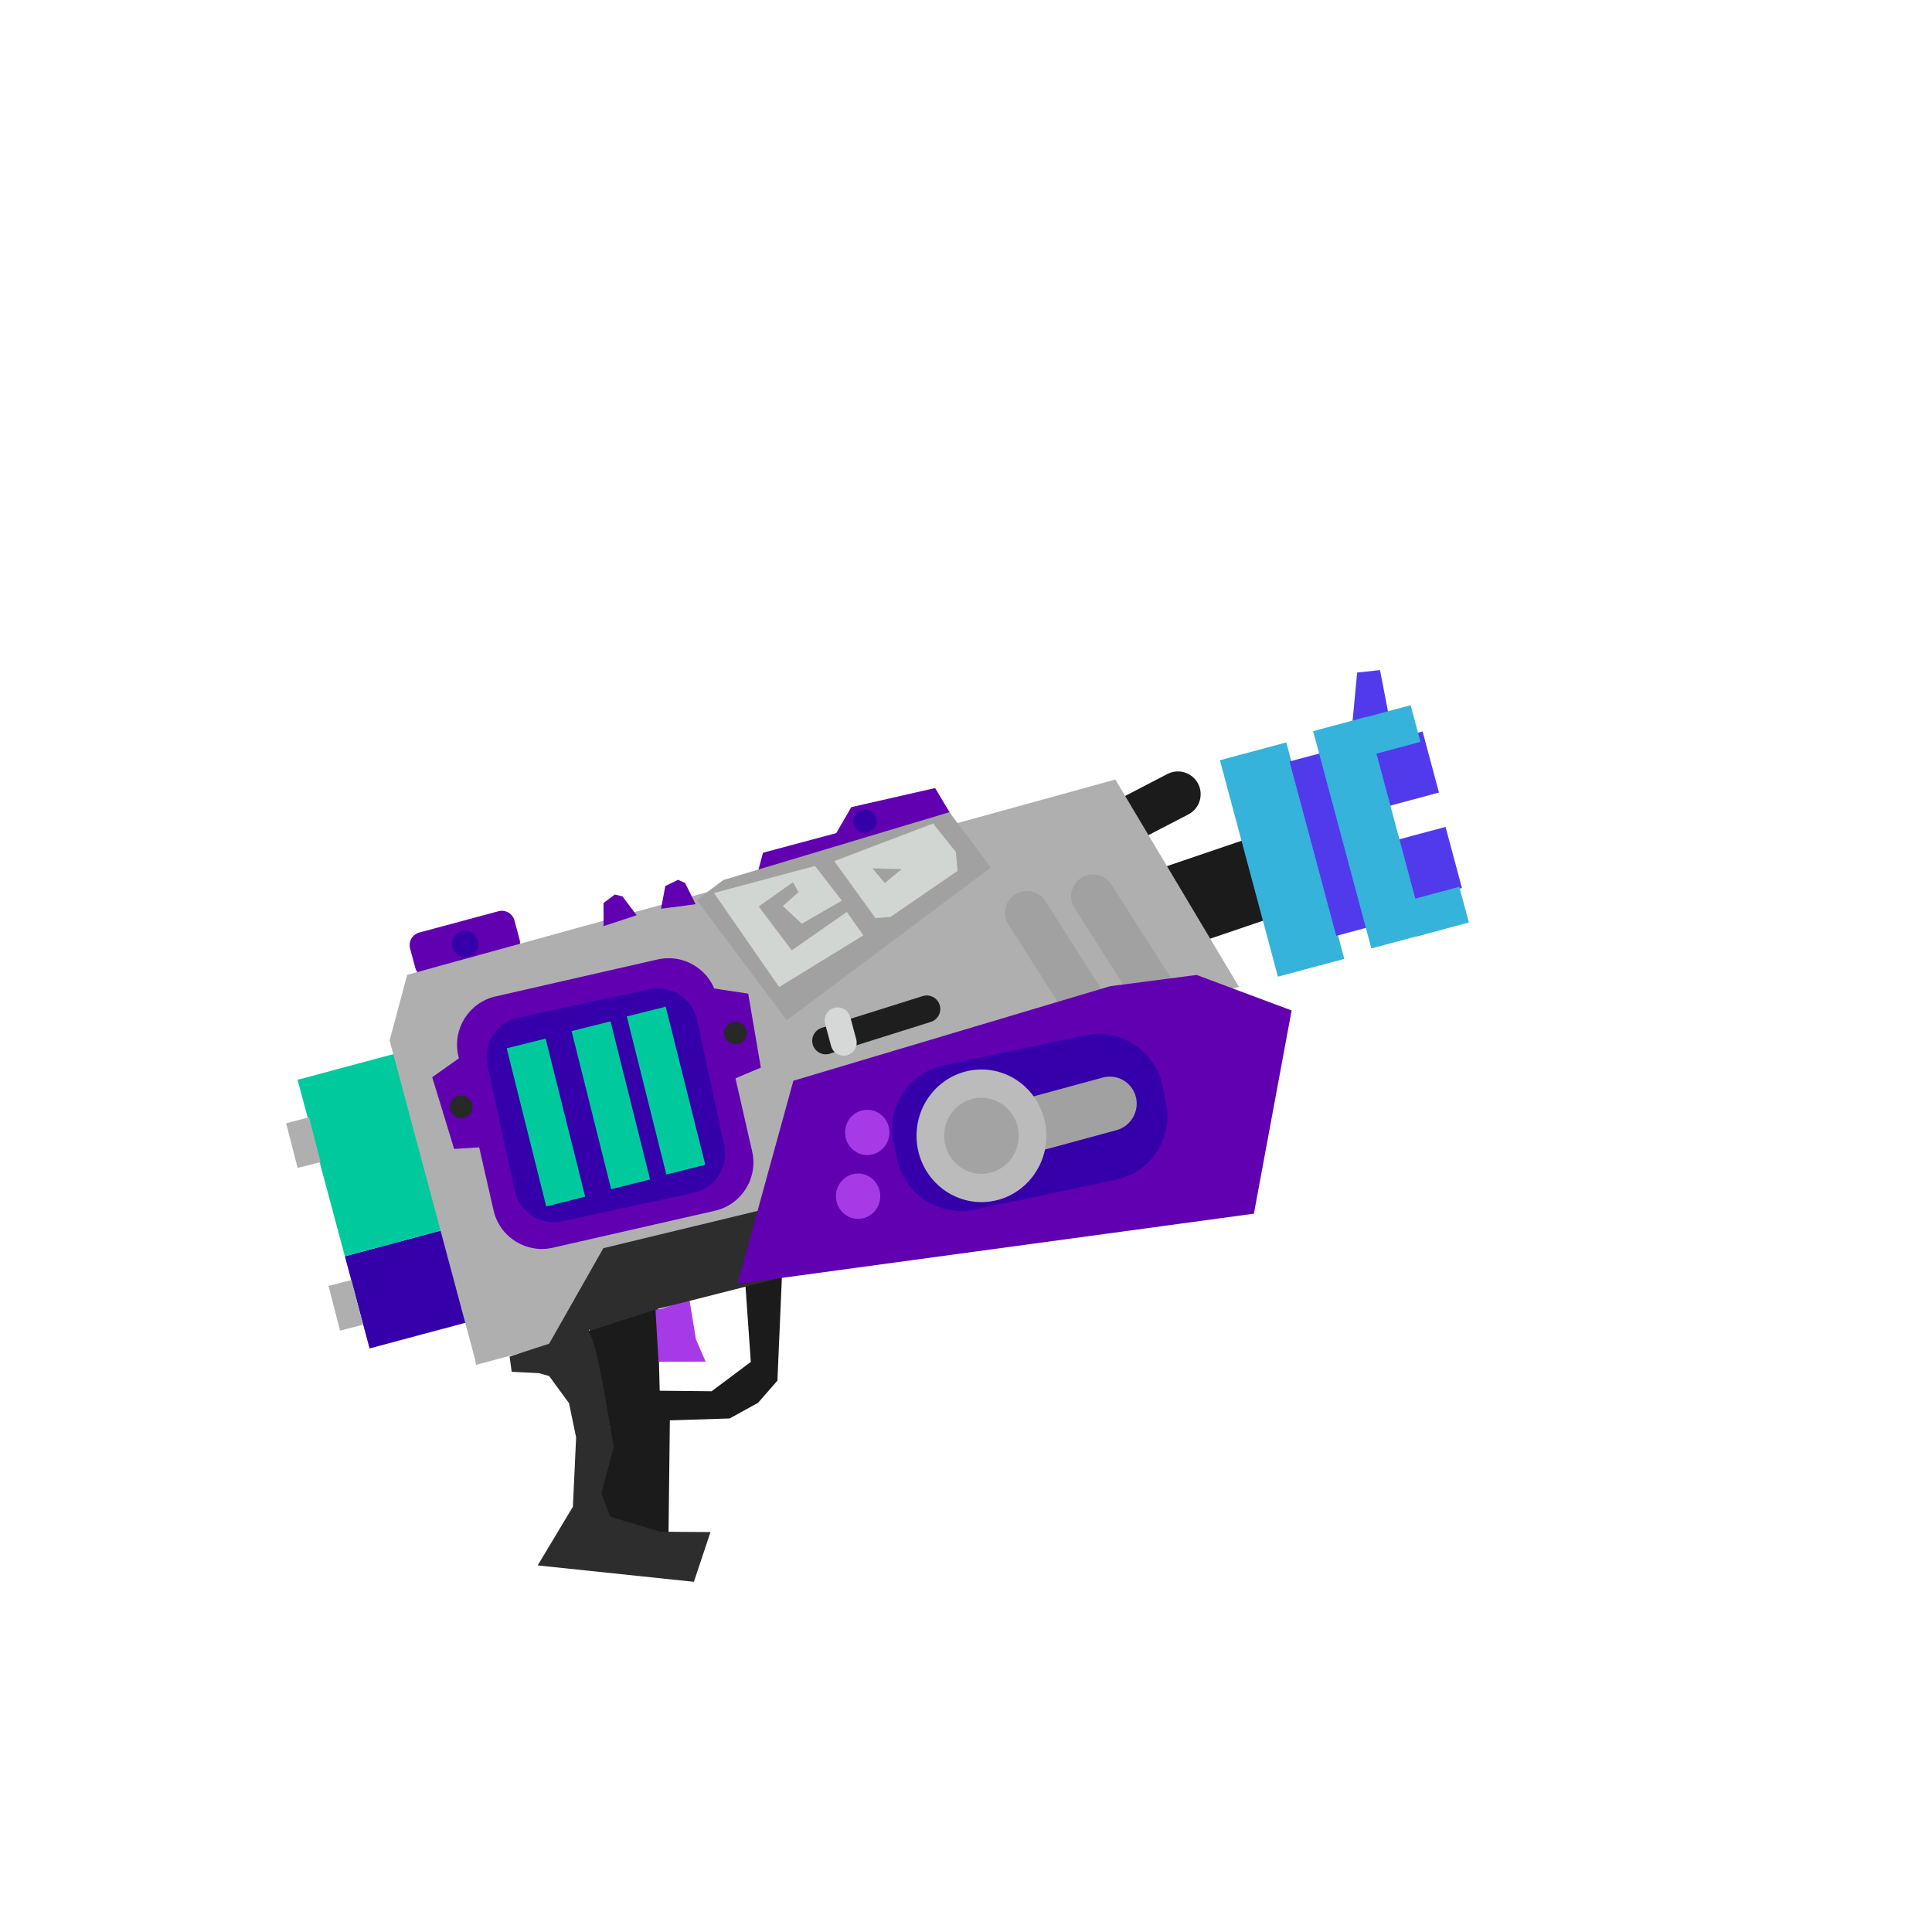
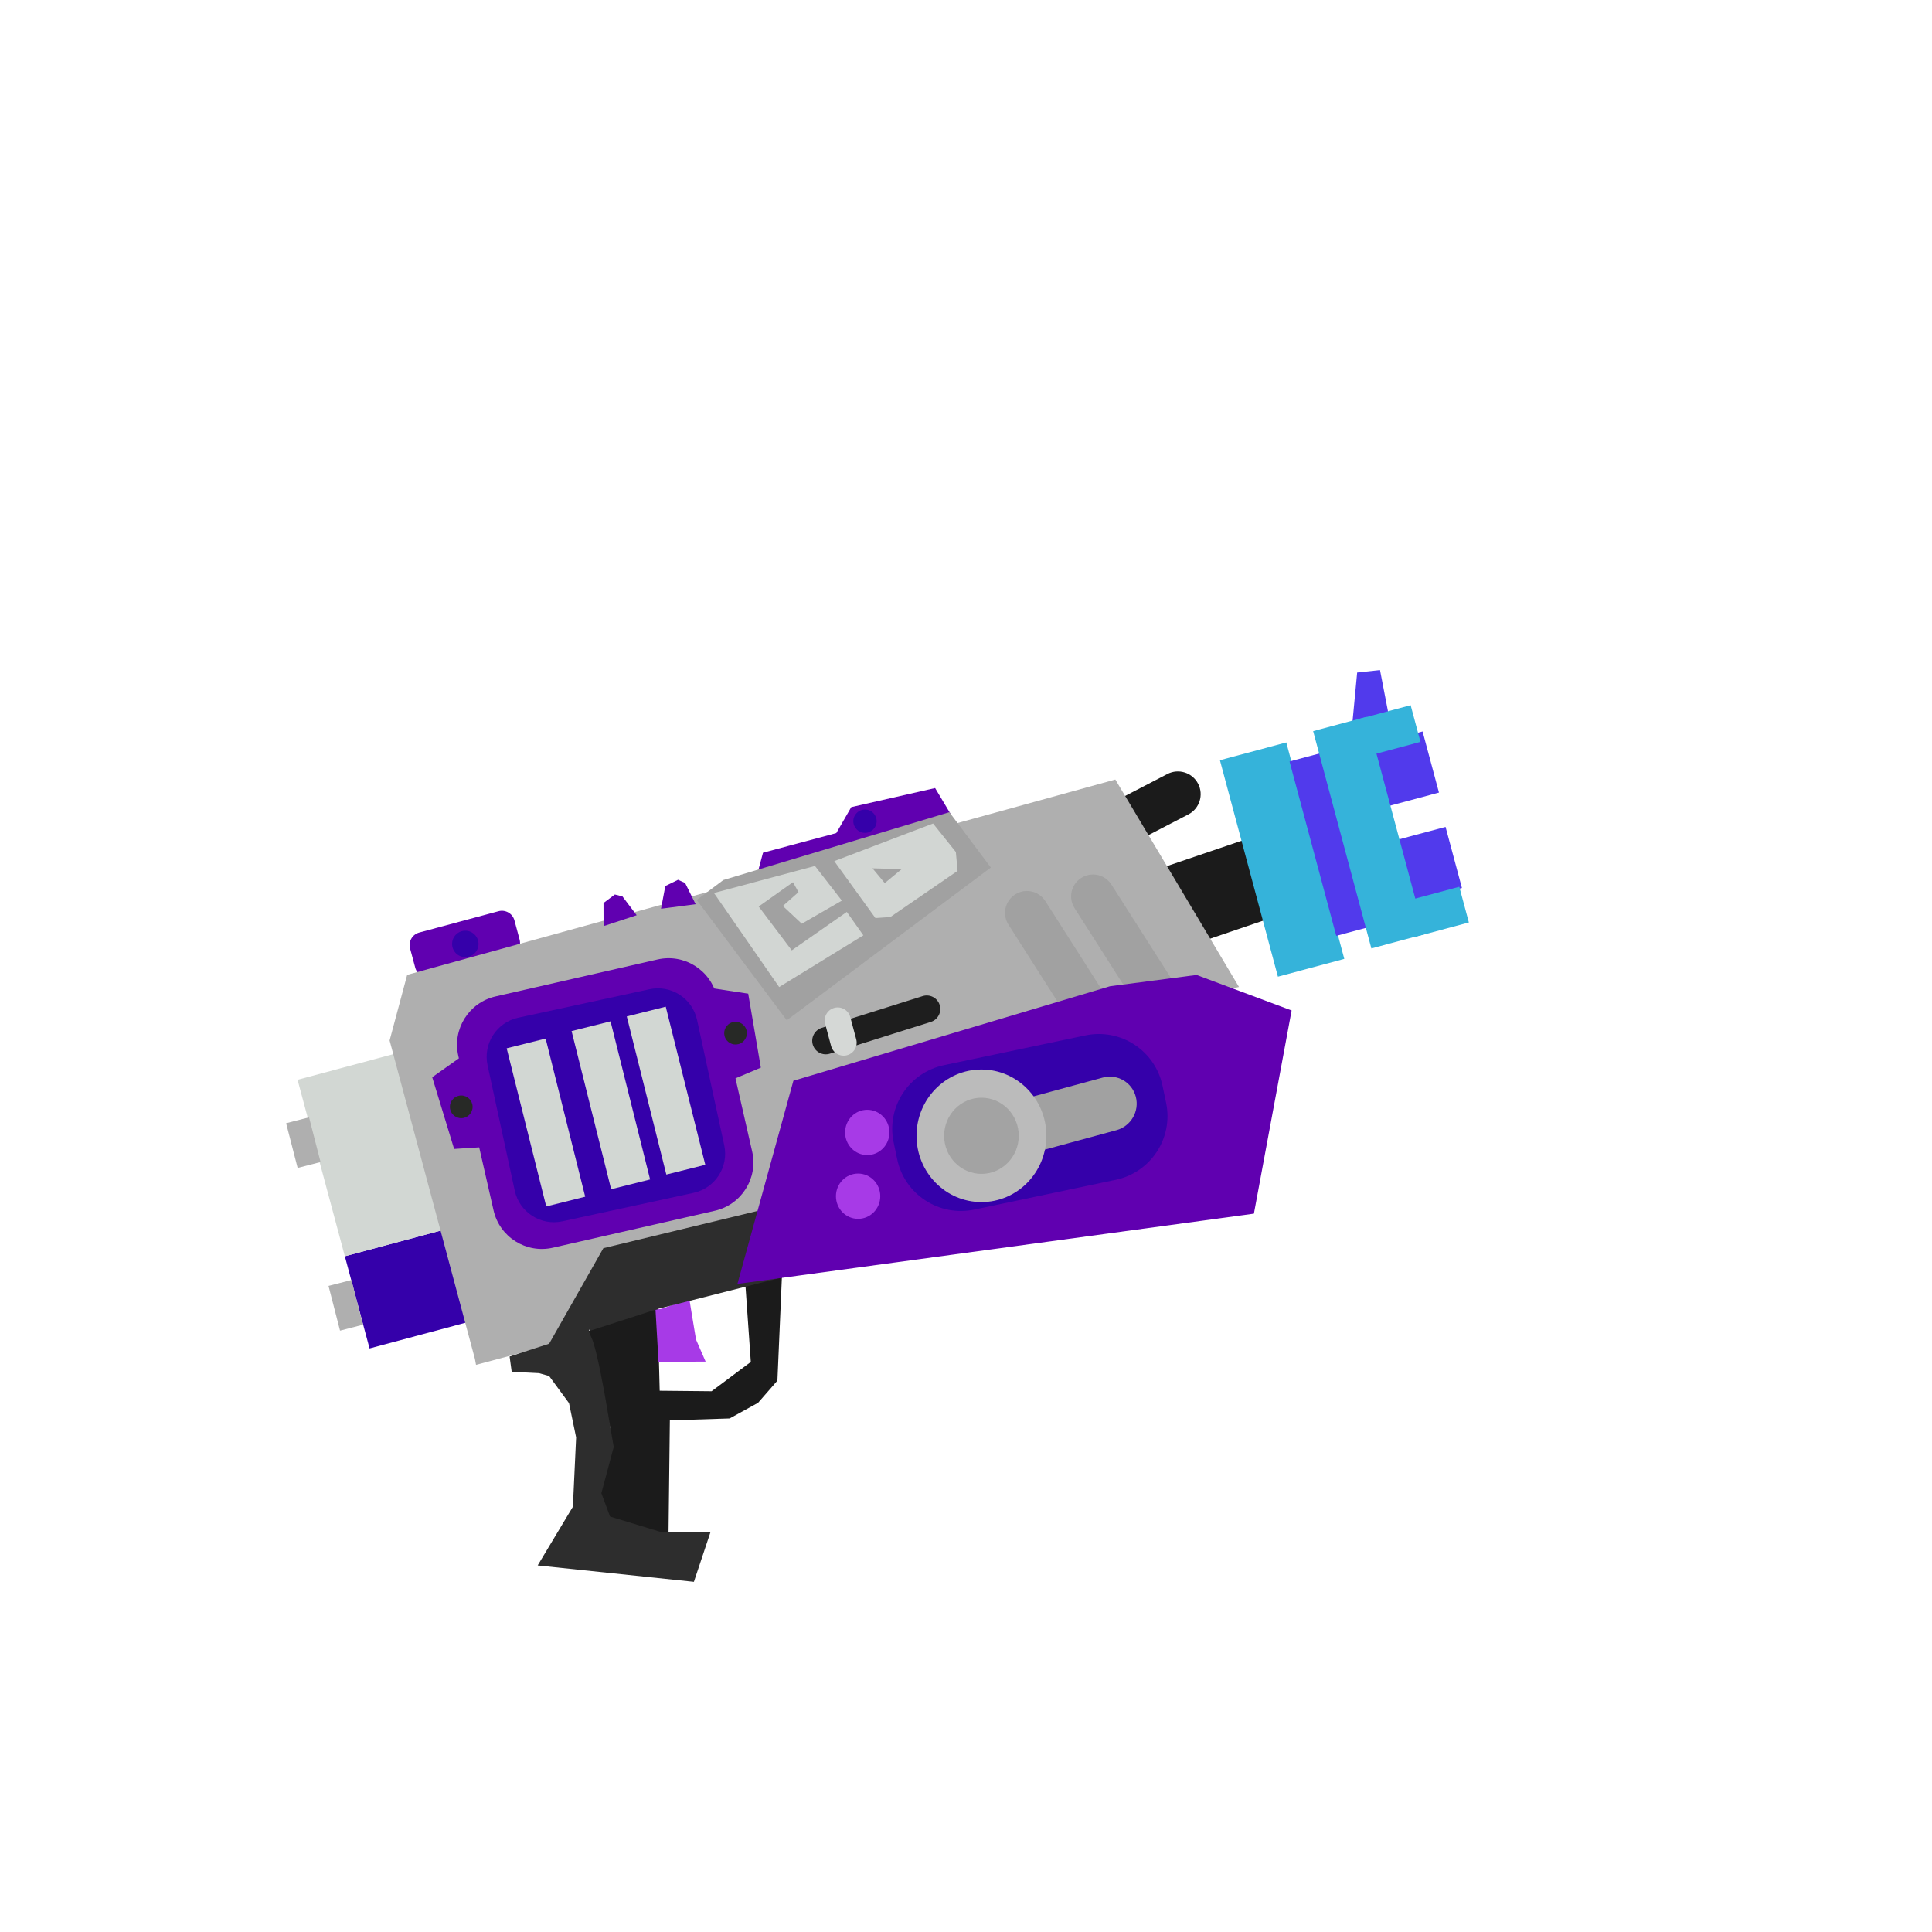
<svg xmlns="http://www.w3.org/2000/svg" xmlns:xlink="http://www.w3.org/1999/xlink" width="256" height="256" viewBox="0 0 67.733 67.733" version="1.1" id="svg5" xml:space="preserve">
  <defs id="defs2">
    <linearGradient id="linearGradient10073">
      <stop style="stop-color:#8e00a0;stop-opacity:1;" offset="0" id="stop10071" />
    </linearGradient>
    <linearGradient id="linearGradient10067">
      <stop style="stop-color:#6000b0;stop-opacity:1;" offset="0" id="stop10065" />
    </linearGradient>
    <linearGradient id="linearGradient10061">
      <stop style="stop-color:#6000b0;stop-opacity:1;" offset="0" id="stop10059" />
    </linearGradient>
    <linearGradient id="linearGradient10055">
      <stop style="stop-color:#6000b0;stop-opacity:1;" offset="0" id="stop10053" />
    </linearGradient>
    <linearGradient id="linearGradient10049">
      <stop style="stop-color:#6000b0;stop-opacity:1;" offset="0" id="stop10047" />
    </linearGradient>
    <linearGradient id="linearGradient9934">
      <stop style="stop-color:#c619dd;stop-opacity:1;" offset="0" id="stop9932" />
    </linearGradient>
    <linearGradient id="linearGradient9928">
      <stop style="stop-color:#c619dd;stop-opacity:1;" offset="0" id="stop9926" />
    </linearGradient>
    <linearGradient id="linearGradient9922">
      <stop style="stop-color:#a73ae7;stop-opacity:1;" offset="0" id="stop9920" />
    </linearGradient>
    <linearGradient id="linearGradient9916">
      <stop style="stop-color:#8e00a0;stop-opacity:1;" offset="0" id="stop9914" />
    </linearGradient>
    <linearGradient id="linearGradient9910">
      <stop style="stop-color:#8e00a0;stop-opacity:1;" offset="0" id="stop9908" />
    </linearGradient>
    <linearGradient id="linearGradient9904">
      <stop style="stop-color:#8e01a0;stop-opacity:1;" offset="0" id="stop9902" />
    </linearGradient>
    <linearGradient id="linearGradient9898">
      <stop style="stop-color:#3500aa;stop-opacity:1;" offset="0" id="stop9896" />
    </linearGradient>
    <linearGradient id="linearGradient4914">
      <stop style="stop-color:#bea600;stop-opacity:1;" offset="0" id="stop4912" />
    </linearGradient>
    <linearGradient id="linearGradient4908">
      <stop style="stop-color:#bea600;stop-opacity:1;" offset="0" id="stop4906" />
    </linearGradient>
    <linearGradient id="linearGradient4902">
      <stop style="stop-color:#bea600;stop-opacity:1;" offset="0" id="stop4900" />
    </linearGradient>
    <linearGradient id="linearGradient4896">
-       <stop style="stop-color:#00ca9d;stop-opacity:1;" offset="0" id="stop4894" />
+       <stop style="stop-color:#d2d7d3;stop-opacity:1;" offset="0" id="stop4894" />
    </linearGradient>
    <linearGradient id="linearGradient4890">
      <stop style="stop-color:#d46634;stop-opacity:1;" offset="0" id="stop4888" />
    </linearGradient>
    <linearGradient id="linearGradient4884">
      <stop style="stop-color:#d46634;stop-opacity:1;" offset="0" id="stop4882" />
    </linearGradient>
    <linearGradient id="linearGradient4878">
      <stop style="stop-color:#d46634;stop-opacity:1;" offset="0" id="stop4876" />
    </linearGradient>
    <linearGradient id="linearGradient4872">
      <stop style="stop-color:#513aec;stop-opacity:1;" offset="0" id="stop4870" />
    </linearGradient>
    <linearGradient id="linearGradient4866">
      <stop style="stop-color:#da9c35;stop-opacity:1;" offset="0" id="stop4864" />
    </linearGradient>
    <linearGradient id="linearGradient4860">
      <stop style="stop-color:#da9c35;stop-opacity:1;" offset="0" id="stop4858" />
    </linearGradient>
    <linearGradient id="linearGradient4854">
      <stop style="stop-color:#da9c35;stop-opacity:1;" offset="0" id="stop4852" />
    </linearGradient>
    <linearGradient id="linearGradient4848">
      <stop style="stop-color:#35b3da;stop-opacity:1;" offset="0" id="stop4846" />
    </linearGradient>
    <linearGradient xlink:href="#linearGradient4848" id="linearGradient4850" x1="48.599" y1="40.907" x2="50.539" y2="40.907" gradientUnits="userSpaceOnUse" />
    <linearGradient xlink:href="#linearGradient4848" id="linearGradient4856" x1="50.196" y1="44.209" x2="52.136" y2="44.209" gradientUnits="userSpaceOnUse" />
    <linearGradient xlink:href="#linearGradient4848" id="linearGradient4862" x1="50.196" y1="37.636" x2="52.136" y2="37.636" gradientUnits="userSpaceOnUse" />
    <linearGradient xlink:href="#linearGradient4848" id="linearGradient4868" x1="45.178" y1="41.031" x2="47.586" y2="41.031" gradientUnits="userSpaceOnUse" />
    <linearGradient xlink:href="#linearGradient4872" id="linearGradient4874" x1="47.524" y1="40.942" x2="48.786" y2="40.942" gradientUnits="userSpaceOnUse" />
    <linearGradient xlink:href="#linearGradient4872" id="linearGradient4880" x1="57.873" y1="22.11" x2="59.289" y2="22.11" gradientUnits="userSpaceOnUse" />
    <linearGradient xlink:href="#linearGradient4872" id="linearGradient4886" x1="50.362" y1="39.077" x2="52.302" y2="39.077" gradientUnits="userSpaceOnUse" />
    <linearGradient xlink:href="#linearGradient4872" id="linearGradient4892" x1="50.278" y1="42.383" x2="52.218" y2="42.383" gradientUnits="userSpaceOnUse" gradientTransform="translate(-0.00413142,0.1334057)" />
    <linearGradient xlink:href="#linearGradient4896" id="linearGradient4898" x1="0.279" y1="42.468" x2="3.874" y2="42.468" gradientUnits="userSpaceOnUse" />
    <linearGradient xlink:href="#linearGradient4896" id="linearGradient4904" x1="8.314" y1="42.821" x2="9.722" y2="42.821" gradientUnits="userSpaceOnUse" />
    <linearGradient xlink:href="#linearGradient4896" id="linearGradient4910" x1="10.668" y1="42.788" x2="12.075" y2="42.788" gradientUnits="userSpaceOnUse" />
    <linearGradient xlink:href="#linearGradient4896" id="linearGradient4916" x1="12.67" y1="42.758" x2="14.078" y2="42.758" gradientUnits="userSpaceOnUse" />
    <linearGradient xlink:href="#linearGradient9898" id="linearGradient9900" x1="22.409" y1="45.945" x2="32.042" y2="45.945" gradientUnits="userSpaceOnUse" />
    <linearGradient xlink:href="#linearGradient9898" id="linearGradient9906" x1="0.279" y1="47.345" x2="4.036" y2="47.345" gradientUnits="userSpaceOnUse" />
    <linearGradient xlink:href="#linearGradient9898" id="linearGradient9912" x1="15.85" y1="33.093" x2="16.775" y2="33.093" gradientUnits="userSpaceOnUse" />
    <linearGradient xlink:href="#linearGradient9898" id="linearGradient9918" x1="29.916" y1="28.79" x2="30.734" y2="28.79" gradientUnits="userSpaceOnUse" />
    <linearGradient xlink:href="#linearGradient9922" id="linearGradient9924" x1="29.306" y1="41.937" x2="30.861" y2="41.937" gradientUnits="userSpaceOnUse" />
    <linearGradient xlink:href="#linearGradient9922" id="linearGradient9930" x1="29.628" y1="39.701" x2="31.182" y2="39.701" gradientUnits="userSpaceOnUse" />
    <linearGradient xlink:href="#linearGradient9922" id="linearGradient9936" x1="22.982" y1="46.641" x2="24.739" y2="46.641" gradientUnits="userSpaceOnUse" />
    <linearGradient xlink:href="#linearGradient10055" id="linearGradient10051" x1="23.175" y1="31.351" x2="24.387" y2="31.351" gradientUnits="userSpaceOnUse" />
    <linearGradient xlink:href="#linearGradient10055" id="linearGradient10057" x1="25.853" y1="39.596" x2="45.282" y2="39.596" gradientUnits="userSpaceOnUse" />
    <linearGradient xlink:href="#linearGradient10055" id="linearGradient10063" x1="7.433" y1="42.44" x2="16.73" y2="42.44" gradientUnits="userSpaceOnUse" />
    <linearGradient xlink:href="#linearGradient10055" id="linearGradient10069" x1="21.159" y1="31.913" x2="22.322" y2="31.913" gradientUnits="userSpaceOnUse" />
    <linearGradient xlink:href="#linearGradient9898" id="linearGradient10075" x1="8.789" y1="42.371" x2="16.304" y2="42.371" gradientUnits="userSpaceOnUse" />
  </defs>
  <g id="layer1">
    <rect style="fill:url(#linearGradient9906);fill-opacity:1.0;stroke:none;stroke-width:0.665;stroke-linecap:round;paint-order:stroke fill markers" id="rect146781" width="3.757" height="3.346" x="0.279" y="45.671" transform="rotate(-15)" />
    <rect style="fill:#1b1b1b;fill-opacity:1;stroke:none;stroke-width:0.665;stroke-linecap:round;paint-order:stroke fill markers" id="rect150187" width="3.705" height="1.596" x="20.92" y="42.938" ry="0.798" transform="rotate(-27.4287)" />
    <rect style="fill:#1b1b1b;fill-opacity:1;stroke:none;stroke-width:0.665;stroke-linecap:round;paint-order:stroke fill markers" id="rect150327" width="3.811" height="2.896" x="28.542" y="41.912" ry="0" transform="rotate(-18.76632)" />
    <rect style="fill:#6000b0;fill-opacity:1;stroke:none;stroke-width:0.665;stroke-linecap:round;paint-order:stroke fill markers" id="rect151898" width="3.789" height="1.608" x="5.248" y="35.389" ry="0.456" transform="rotate(-15.05206)" />
    <rect style="fill:url(#linearGradient4898);fill-opacity:1;stroke:none;stroke-width:0.665;stroke-linecap:round;paint-order:stroke fill markers" id="rect146783" width="3.595" height="6.406" x="0.279" y="39.266" transform="rotate(-15)" />
    <path style="fill:#afafaf;fill-opacity:1;stroke:none;stroke-width:0.265px;stroke-linecap:butt;stroke-linejoin:miter;stroke-opacity:1" d="m 16.649,47.638 -2.99,-11.161 0.616,-2.3 24.827,-6.848 4.335,7.272 -12.405,2.823 -3.543,5.874 -8.094,3.827 -2.706,0.725 z" id="path136908" />
    <path id="rect136962" style="fill:#a1a1a1;fill-opacity:1;stroke-width:0.665;stroke-linecap:round;paint-order:stroke fill markers" d="m 35.985,31.236 c -0.136,0.003 -0.272,0.042 -0.395,0.121 -0.358,0.228 -0.463,0.701 -0.235,1.059 l 1.897,2.976 1.619,-0.313 -2.222,-3.487 c -0.15,-0.235 -0.405,-0.361 -0.664,-0.356 z" />
    <path id="path137709" style="fill:#a1a1a1;fill-opacity:1;stroke-width:0.665;stroke-linecap:round;paint-order:stroke fill markers" d="m 38.302,30.658 c -0.136,0.003 -0.272,0.042 -0.395,0.121 -0.358,0.228 -0.463,0.701 -0.235,1.059 l 1.897,2.976 1.619,-0.313 -2.222,-3.487 C 38.816,30.779 38.561,30.653 38.302,30.658 Z" />
    <rect style="fill:url(#linearGradient10063);fill-opacity:1.0;stroke-width:0.823;stroke-linecap:round;paint-order:stroke fill markers" id="rect138668" width="9.298" height="9.036" x="7.433" y="37.922" ry="1.736" transform="rotate(-12.85011)" />
    <rect style="fill:url(#linearGradient10075);fill-opacity:1.0;stroke-width:0.665;stroke-linecap:round;paint-order:stroke fill markers" id="rect137711" width="7.515" height="7.304" x="8.789" y="38.719" ry="1.404" transform="rotate(-12.2367)" />
    <rect style="fill:url(#linearGradient4904);fill-opacity:1.0;stroke-width:0.665;stroke-linecap:round;paint-order:stroke fill markers" id="rect138524" width="1.408" height="5.715" x="8.314" y="39.964" ry="0" transform="rotate(-14.04392)" />
    <rect style="fill:url(#linearGradient4910);fill-opacity:1.0;stroke-width:0.665;stroke-linecap:round;paint-order:stroke fill markers" id="rect138664" width="1.408" height="5.715" x="10.668" y="39.93" ry="0" transform="rotate(-14.04392)" />
    <rect style="fill:url(#linearGradient4916);fill-opacity:1.0;stroke-width:0.665;stroke-linecap:round;paint-order:stroke fill markers" id="rect138666" width="1.408" height="5.715" x="12.67" y="39.901" ry="0" transform="rotate(-14.04392)" />
    <path style="fill:#6000b0;stroke:none;stroke-width:0.265px;stroke-linecap:butt;stroke-linejoin:miter;stroke-opacity:1;fill-opacity:1" d="m 33.353,28.581 -0.569,-0.953 -2.94,0.669 -0.525,0.91 -2.569,0.688 -0.163,0.607 z" id="path152907" />
    <path id="rect150381" style="fill:#a1a1a1;fill-opacity:1;stroke:none;stroke-width:0.665;stroke-linecap:round;paint-order:stroke fill markers" d="M 9.584 42.741 L 1.815 39.896 L 0.647 39.896 L 0.648 45.165 L 9.584 45.165 L 9.584 42.741 z " transform="rotate(-36.81546)" />
    <path style="fill:#d2d6d3;stroke:none;stroke-width:0.265px;stroke-linecap:butt;stroke-linejoin:miter;stroke-opacity:1;fill-opacity:1" d="m 28.109,32.385 1.405,-0.811 -0.942,-1.215 -3.541,0.949 2.285,3.296 2.952,-1.812 -0.58,-0.821 -1.93,1.347 -1.16,-1.537 1.202,-0.852 0.194,0.348 -0.548,0.486 z" id="path141426" />
    <path id="path141428" style="fill:#d2d6d3;stroke:none;stroke-width:0.265px;stroke-linecap:butt;stroke-linejoin:miter;stroke-opacity:1;fill-opacity:1" d="M 32.712 28.871 L 29.248 30.19 L 30.691 32.186 L 31.214 32.15 L 33.571 30.532 L 33.511 29.87 L 32.712 28.871 z M 30.588 30.442 L 31.612 30.47 L 31.018 30.96 L 30.588 30.442 z " />
    <path style="fill:#6000b0;stroke:none;stroke-width:0.265px;stroke-linecap:butt;stroke-linejoin:miter;stroke-opacity:1;fill-opacity:1" d="m 16.161,37.052 -1.008,0.713 0.768,2.516 1.113,-0.074 z" id="path145323" />
    <circle style="fill:#272926;fill-opacity:1;stroke:none;stroke-width:0.665;stroke-linecap:round;paint-order:stroke fill markers" id="path145377" cx="16.171" cy="38.804" r="0.398" />
    <path style="fill:#6000b0;fill-opacity:1;stroke:none;stroke-width:0.265px;stroke-linecap:butt;stroke-linejoin:miter;stroke-opacity:1" d="m 25.01,34.651 1.221,0.185 0.443,2.593 -1.028,0.433 z" id="path146698" />
    <circle style="fill:#272926;fill-opacity:1;stroke:none;stroke-width:0.665;stroke-linecap:round;paint-order:stroke fill markers" id="circle146700" cx="-6.79" cy="43.941" r="0.398" transform="matrix(-0.8936508,0.448763,0.448763,0.8936508,0,0)" />
    <g id="g172136" transform="translate(-10.47292,2.506412)">
      <rect style="fill:url(#linearGradient4892);fill-opacity:1;stroke:none;stroke-width:0.665;stroke-linecap:round;paint-order:stroke fill markers" id="rect147432" width="1.94" height="2.218" x="50.274" y="41.408" transform="rotate(-15)" />
      <rect style="fill:url(#linearGradient4868);fill-opacity:1.0;stroke:none;stroke-width:0.665;stroke-linecap:round;paint-order:stroke fill markers" id="rect147004" width="2.409" height="7.856" x="45.178" y="37.103" transform="rotate(-15)" />
      <rect style="fill:url(#linearGradient4874);fill-opacity:1;stroke:none;stroke-width:0.665;stroke-linecap:round;paint-order:stroke fill markers" id="rect147213" width="1.262" height="6.329" x="47.524" y="37.777" transform="rotate(-15)" />
      <rect style="fill:url(#linearGradient4886);fill-opacity:1.0;stroke:none;stroke-width:0.665;stroke-linecap:round;paint-order:stroke fill markers" id="rect147223" width="1.94" height="2.218" x="50.362" y="37.968" transform="rotate(-15)" />
      <path style="fill:url(#linearGradient4880);fill-opacity:1.0;stroke:none;stroke-width:0.265px;stroke-linecap:butt;stroke-linejoin:miter;stroke-opacity:1" d="m 59.289,23.235 -0.435,-2.249 -0.801,0.086 -0.181,1.905 z" id="path147434" />
      <rect style="fill:url(#linearGradient4850);fill-opacity:1;stroke:none;stroke-width:0.665;stroke-linecap:round;paint-order:stroke fill markers" id="rect147217" width="1.94" height="7.887" x="48.599" y="36.964" transform="rotate(-15)" />
      <rect style="fill:url(#linearGradient4856);fill-opacity:1.0;stroke:none;stroke-width:0.665;stroke-linecap:round;paint-order:stroke fill markers" id="rect147219" width="1.94" height="1.296" x="50.196" y="43.561" transform="rotate(-15)" />
      <rect style="fill:url(#linearGradient4862);fill-opacity:1.0;stroke:none;stroke-width:0.665;stroke-linecap:round;paint-order:stroke fill markers" id="rect147221" width="1.94" height="1.331" x="50.196" y="36.97" transform="rotate(-15)" />
    </g>
    <rect style="fill:#1e1e1e;fill-opacity:1;stroke:none;stroke-width:0.665;stroke-linecap:round;paint-order:stroke fill markers" id="rect150433" width="4.661" height="0.949" x="16.19" y="43.02" ry="0.475" transform="rotate(-17.46485)" />
    <rect style="fill:#d5d8d6;fill-opacity:1;stroke:none;stroke-width:0.665;stroke-linecap:round;paint-order:stroke fill markers" id="rect151108" width="0.912" height="1.718" x="18.653" y="41.701" ry="0.456" transform="rotate(-15)" />
    <circle style="fill:url(#linearGradient9912);fill-opacity:1.0;stroke:none;stroke-width:0.665;stroke-linecap:round;paint-order:stroke fill markers" id="path152435" cx="16.313" cy="33.093" r="0.463" />
    <path style="fill:url(#linearGradient10069);stroke:none;stroke-width:0.265px;stroke-linecap:butt;stroke-linejoin:miter;stroke-opacity:1;fill-opacity:1.0" d="m 21.16,32.468 -0.002,-0.81 0.398,-0.298 0.265,0.066 0.5,0.661 z" id="path152696" />
    <path style="fill:url(#linearGradient10051);fill-opacity:1.0;stroke:none;stroke-width:0.265px;stroke-linecap:butt;stroke-linejoin:miter;stroke-opacity:1" d="m 23.175,31.859 0.15,-0.796 0.447,-0.219 0.248,0.114 0.368,0.743 z" id="path152905" />
    <circle style="fill:url(#linearGradient9918);fill-opacity:1.0;stroke:none;stroke-width:0.587;stroke-linecap:round;paint-order:stroke fill markers" id="circle153047" cx="30.325" cy="28.79" r="0.409" />
    <path style="fill:#1b1b1b;fill-opacity:1;stroke:none;stroke-width:0.265px;stroke-linecap:butt;stroke-linejoin:miter;stroke-opacity:1" d="m 20.735,53.244 0.669,-3.138 -0.805,-3.433 2.446,-1.163 0.083,3.247 1.82,0.018 1.374,-1.028 -0.222,-3.166 1.339,-0.426 -0.184,4.248 -0.678,0.777 -0.997,0.549 -2.096,0.067 -0.052,4.415 z" id="path153713" />
    <path style="fill:url(#linearGradient9936);stroke:none;stroke-width:0.265px;stroke-linecap:butt;stroke-linejoin:miter;stroke-opacity:1;fill-opacity:1.0" d="m 23.195,45.884 0.971,-0.343 0.235,1.42 0.337,0.775 -1.651,0.006 -0.106,-1.827 z" id="path153792" />
    <path style="fill:#2d2d2d;fill-opacity:1;stroke:none;stroke-width:0.265px;stroke-linecap:butt;stroke-linejoin:miter;stroke-opacity:1" d="m 28.064,38.069 -1.301,4.335 -5.61,1.355 -1.901,3.35 -1.386,0.448 0.073,0.535 0.961,0.049 0.352,0.101 0.697,0.95 0.249,1.201 -0.113,2.43 -1.235,2.058 5.477,0.575 0.582,-1.744 -1.769,-0.012 -1.752,-0.532 -0.305,-0.818 0.433,-1.62 -0.28,-1.638 c 0,0 -0.303,-1.781 -0.497,-2.189 -0.194,-0.408 -0.026,-0.257 -0.026,-0.257 l 2.328,-0.752 6.272,-1.59 1.681,-7.097 z" id="path159460" />
    <path style="fill:url(#linearGradient10057);fill-opacity:1;stroke:none;stroke-width:0.293px;stroke-linecap:butt;stroke-linejoin:miter;stroke-opacity:1" d="m 27.815,37.889 -1.962,7.123 18.107,-2.463 1.322,-7.124 -3.332,-1.245 -3.035,0.396 z" id="path138975" />
    <rect style="fill:url(#linearGradient9900);fill-opacity:1;stroke:none;stroke-width:0.365;stroke-linecap:round;stroke-dasharray:none;stroke-opacity:0.999;paint-order:stroke fill markers" id="rect171319" width="9.633" height="5.173" x="22.409" y="43.359" ry="2.282" transform="rotate(-11.8864)" />
    <rect style="fill:#a1a1a1;fill-opacity:1;stroke:none;stroke-width:0.736;stroke-linecap:round;paint-order:stroke fill markers" id="rect150064" width="4.827" height="1.906" x="24.024" y="46.588" ry="0.953" transform="matrix(0.9650854,-0.2619356,0.2519134,0.9677498,0,0)" />
    <ellipse style="fill:url(#linearGradient9930);fill-opacity:1.0;stroke-width:0.736;stroke-linecap:round;paint-order:stroke fill markers" id="path139029" cx="30.405" cy="39.701" rx="0.777" ry="0.794" />
    <ellipse style="fill:url(#linearGradient9924);fill-opacity:1;stroke-width:0.736;stroke-linecap:round;paint-order:stroke fill markers" id="circle140273" cx="30.084" cy="41.937" rx="0.777" ry="0.794" />
    <ellipse style="fill:#bbbbbb;fill-opacity:1;stroke:none;stroke-width:0.736;stroke-linecap:round;paint-order:stroke fill markers" id="path149030" cx="34.408" cy="39.819" rx="2.276" ry="2.324" />
    <ellipse style="fill:#a3a3a3;fill-opacity:1;stroke:none;stroke-width:0.423;stroke-linecap:round;paint-order:stroke fill markers" id="circle149929" cx="34.408" cy="39.819" rx="1.308" ry="1.335" />
    <rect style="fill:#afafaf;fill-opacity:1;stroke:none;stroke-width:0.665;stroke-linecap:round;paint-order:stroke fill markers" id="rect161515" width="0.83" height="1.619" x="-0.099" y="40.636" ry="0" transform="rotate(-14.4311)" />
    <rect style="fill:#afafaf;fill-opacity:1;stroke:none;stroke-width:0.665;stroke-linecap:round;paint-order:stroke fill markers" id="rect161517" width="0.83" height="1.619" x="-0.081" y="46.53" ry="0" transform="rotate(-14.4311)" />
  </g>
</svg>
